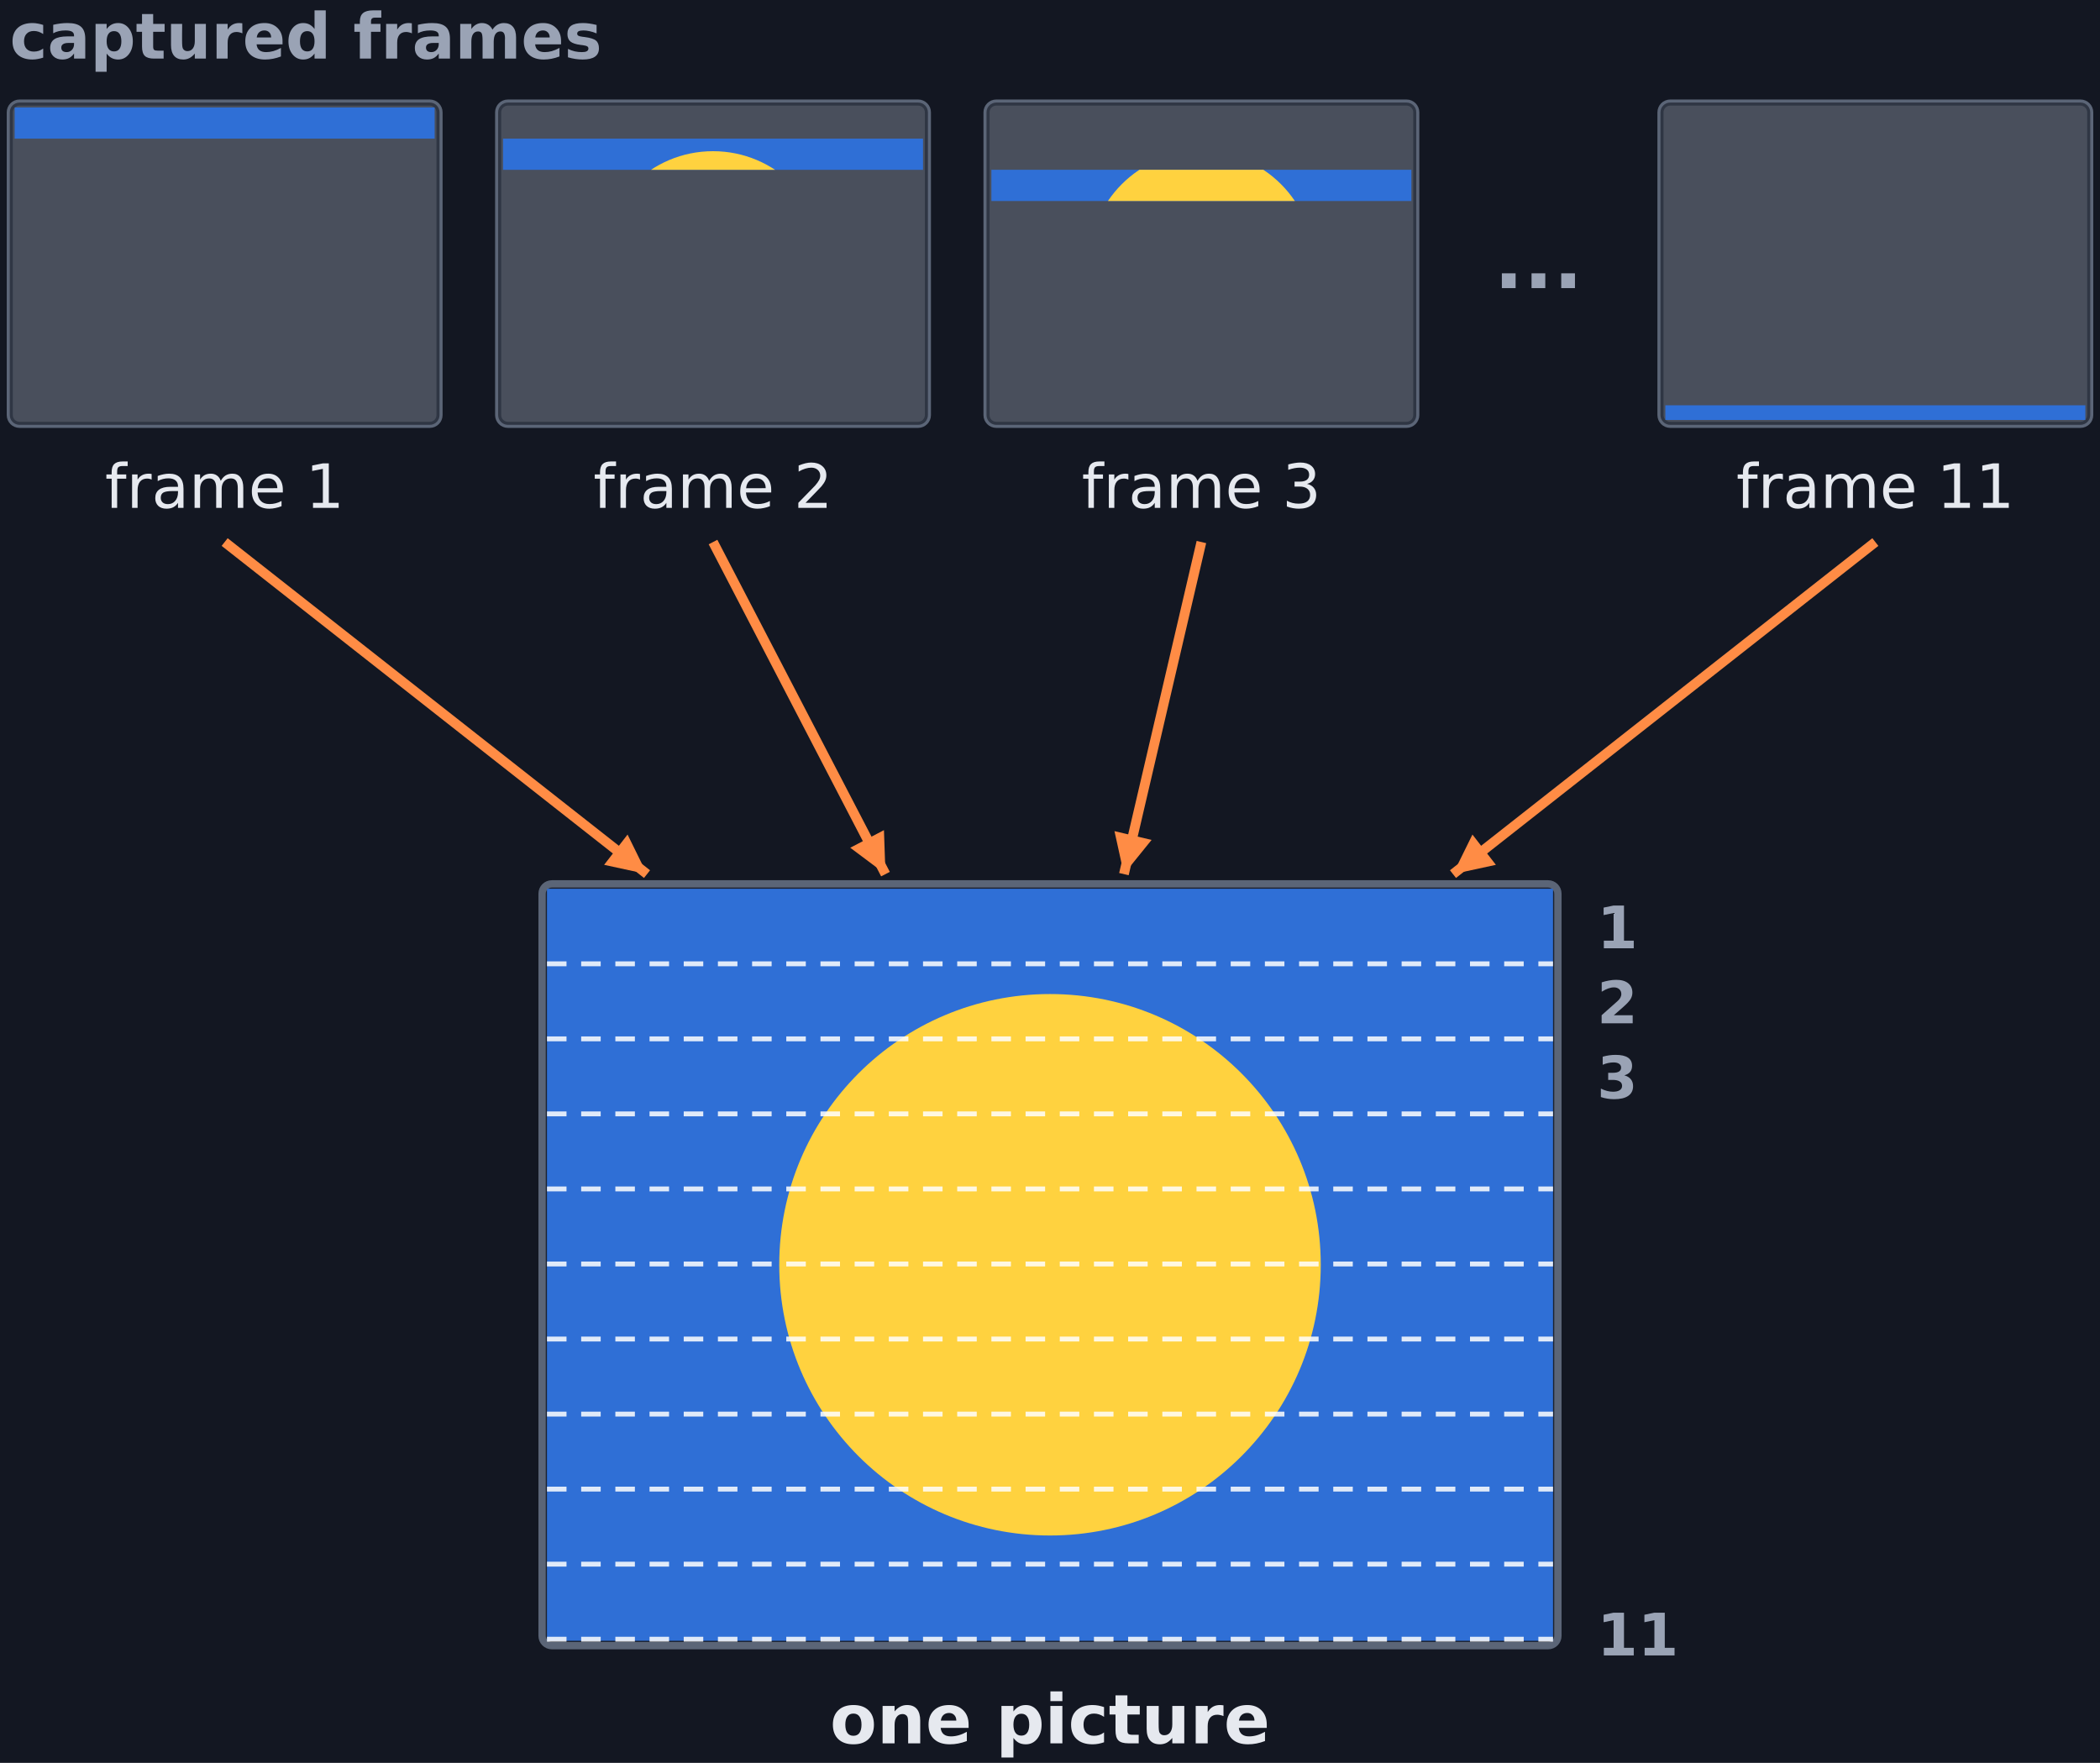
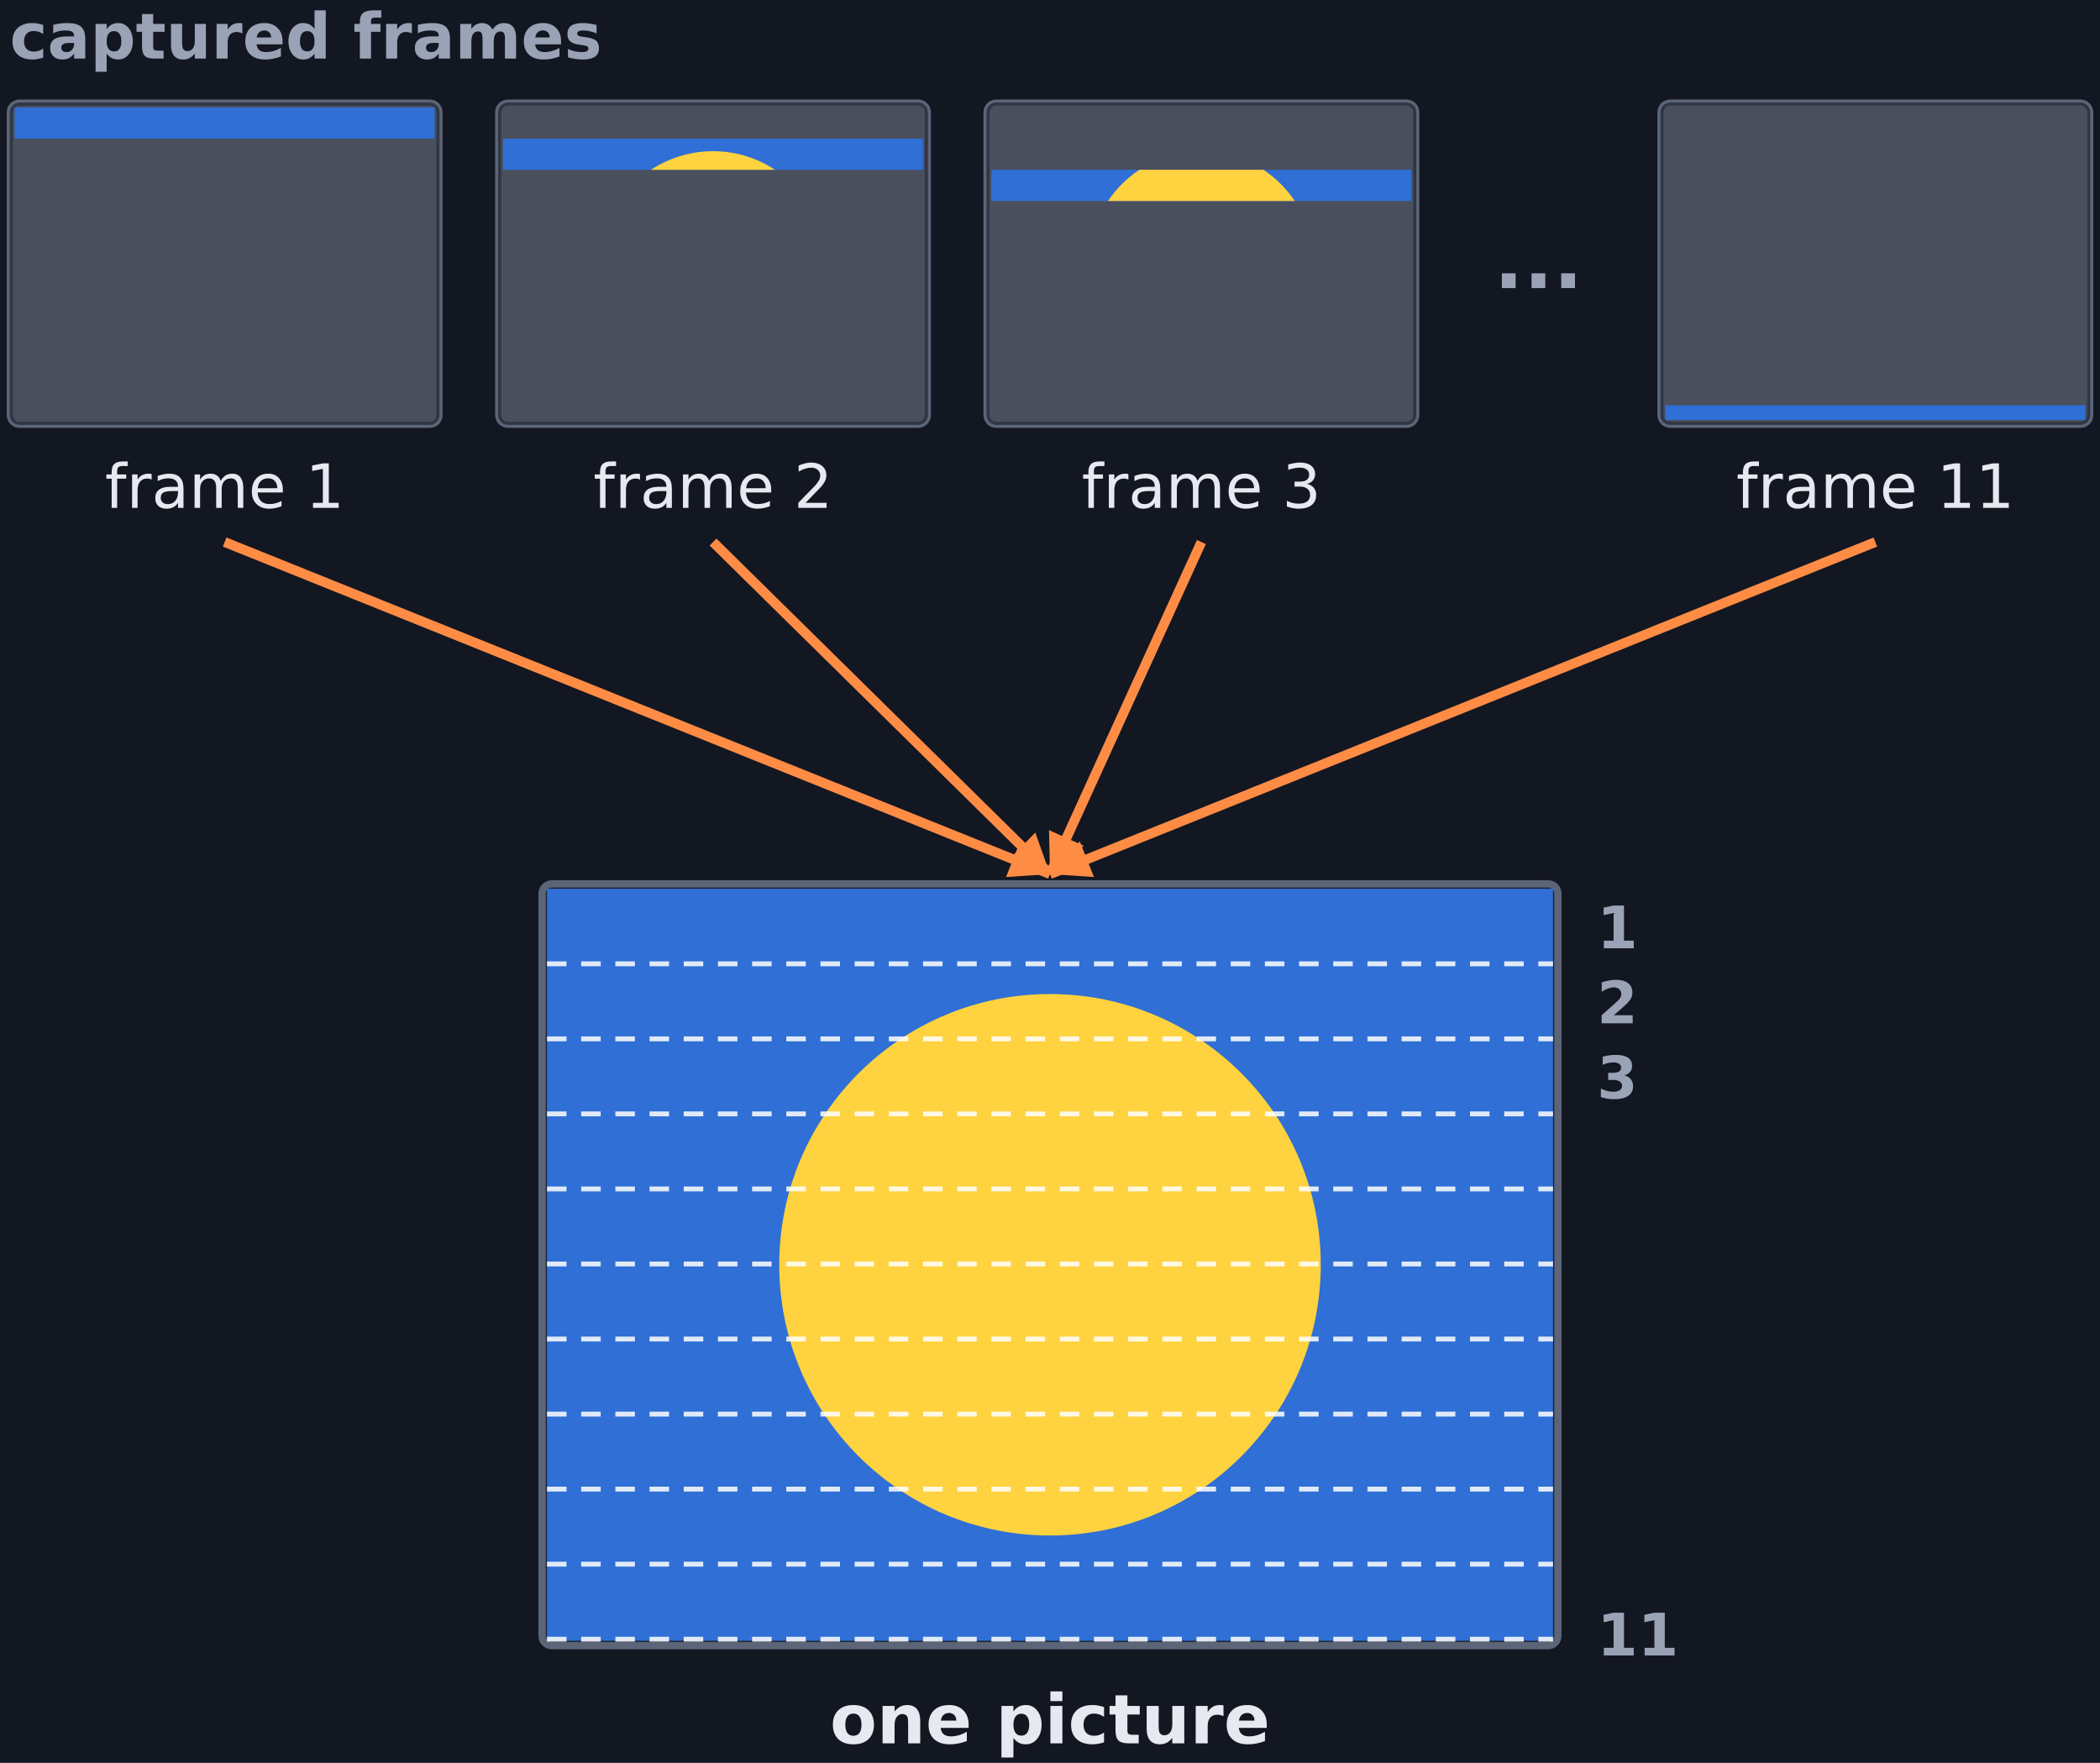
<svg xmlns="http://www.w3.org/2000/svg" width="430" height="361" viewBox="0 0 430 361">
  <rect width="430" height="361" fill="#131722" />
  <text x="2" y="12" font-size="13" fill="#9aa3b5" text-anchor="start" font-weight="bold" style="font-family:'DejaVu Sans',Verdana,Arial,sans-serif">captured frames</text>
  <rect x="2" y="21" width="88" height="66" rx="2" fill="#9aa3b5" stroke="#5b6577" stroke-width="1.25" />
  <rect x="2" y="21" width="88" height="66" rx="2" fill="#131722" opacity="0.6" />
  <clipPath id="f1">
    <rect x="3" y="22.00" width="86" height="6.39" />
  </clipPath>
  <g clip-path="url(#f1)">
    <rect x="3" y="22" width="86" height="64" fill="#2f6fd6" />
    <circle cx="46.00" cy="54.00" r="23.04" fill="#ffd23f" />
  </g>
  <text x="46.0" y="104" font-size="12.5" fill="#e6e9ef" text-anchor="middle" font-weight="normal" style="font-family:'DejaVu Sans',Verdana,Arial,sans-serif">frame 1</text>
-   <path d="M46.0 111 L132.484 179" fill="none" stroke="#ff8c45" stroke-width="2" />
-   <path d="M132.484 179 L123.7 177.1 L128.5 170.9 Z" fill="#ff8c45" />
+   <path d="M46.0 111 L215.0 179" fill="none" stroke="#ff8c45" stroke-width="2" />
+   <path d="M215.0 179 L206.0 179.6 L208.9 172.3 Z" fill="#ff8c45" />
  <rect x="102" y="21" width="88" height="66" rx="2" fill="#9aa3b5" stroke="#5b6577" stroke-width="1.25" />
  <rect x="102" y="21" width="88" height="66" rx="2" fill="#131722" opacity="0.6" />
  <clipPath id="f2">
    <rect x="103" y="28.39" width="86" height="6.39" />
  </clipPath>
  <g clip-path="url(#f2)">
    <rect x="103" y="22" width="86" height="64" fill="#2f6fd6" />
    <circle cx="146.00" cy="54.00" r="23.04" fill="#ffd23f" />
  </g>
  <text x="146.0" y="104" font-size="12.5" fill="#e6e9ef" text-anchor="middle" font-weight="normal" style="font-family:'DejaVu Sans',Verdana,Arial,sans-serif">frame 2</text>
-   <path d="M146.0 111 L181.31 179" fill="none" stroke="#ff8c45" stroke-width="2" />
-   <path d="M181.31 179 L174.1 173.6 L181.0 170.0 Z" fill="#ff8c45" />
+   <path d="M146.0 111 L215.0 179" fill="none" stroke="#ff8c45" stroke-width="2" />
+   <path d="M215.0 179 L206.5 176.1 L212.0 170.5 Z" fill="#ff8c45" />
  <rect x="202" y="21" width="88" height="66" rx="2" fill="#9aa3b5" stroke="#5b6577" stroke-width="1.25" />
  <rect x="202" y="21" width="88" height="66" rx="2" fill="#131722" opacity="0.6" />
  <clipPath id="f3">
    <rect x="203" y="34.77" width="86" height="6.39" />
  </clipPath>
  <g clip-path="url(#f3)">
    <rect x="203" y="22" width="86" height="64" fill="#2f6fd6" />
    <circle cx="246.00" cy="54.00" r="23.04" fill="#ffd23f" />
  </g>
  <text x="246.0" y="104" font-size="12.5" fill="#e6e9ef" text-anchor="middle" font-weight="normal" style="font-family:'DejaVu Sans',Verdana,Arial,sans-serif">frame 3</text>
-   <path d="M246.0 111 L230.136 179" fill="none" stroke="#ff8c45" stroke-width="2" />
-   <path d="M230.136 179 L228.2 170.2 L235.8 172.0 Z" fill="#ff8c45" />
+   <path d="M246.0 111 L215.0 179" fill="none" stroke="#ff8c45" stroke-width="2" />
+   <path d="M215.0 179 L214.8 170.0 L221.9 173.2 Z" fill="#ff8c45" />
  <text x="315.0" y="59.0" font-size="16" fill="#9aa3b5" text-anchor="middle" font-weight="bold" style="font-family:'DejaVu Sans',Verdana,Arial,sans-serif">...</text>
  <rect x="340" y="21" width="88" height="66" rx="2" fill="#9aa3b5" stroke="#5b6577" stroke-width="1.25" />
  <rect x="340" y="21" width="88" height="66" rx="2" fill="#131722" opacity="0.6" />
  <clipPath id="f11">
    <rect x="341" y="83.00" width="86" height="3.00" />
  </clipPath>
  <g clip-path="url(#f11)">
    <rect x="341" y="22" width="86" height="64" fill="#2f6fd6" />
    <circle cx="384.00" cy="54.00" r="23.04" fill="#ffd23f" />
  </g>
  <text x="384.0" y="104" font-size="12.5" fill="#e6e9ef" text-anchor="middle" font-weight="normal" style="font-family:'DejaVu Sans',Verdana,Arial,sans-serif">frame 11</text>
-   <path d="M384.0 111 L297.516 179" fill="none" stroke="#ff8c45" stroke-width="2" />
-   <path d="M297.516 179 L301.5 170.9 L306.3 177.1 Z" fill="#ff8c45" />
+   <path d="M384.0 111 L215.0 179" fill="none" stroke="#ff8c45" stroke-width="2" />
+   <path d="M215.0 179 L221.1 172.3 L224.0 179.6 Z" fill="#ff8c45" />
  <rect x="111.0" y="181" width="208" height="156" rx="2" fill="#1c2230" stroke="#5b6577" stroke-width="1.5" />
  <clipPath id="all">
    <rect x="112.0" y="182.00" width="206" height="154.00" />
  </clipPath>
  <g clip-path="url(#all)">
    <rect x="112.0" y="182" width="206" height="154" fill="#2f6fd6" />
    <circle cx="215.00" cy="259.00" r="55.44" fill="#ffd23f" />
  </g>
  <line x1="112.0" y1="197.37" x2="318.0" y2="197.37" stroke="#ffffff" stroke-width="1" stroke-dasharray="4 3" opacity="0.85" />
  <line x1="112.0" y1="212.74" x2="318.0" y2="212.74" stroke="#ffffff" stroke-width="1" stroke-dasharray="4 3" opacity="0.85" />
  <line x1="112.0" y1="228.10" x2="318.0" y2="228.10" stroke="#ffffff" stroke-width="1" stroke-dasharray="4 3" opacity="0.85" />
  <line x1="112.0" y1="243.47" x2="318.0" y2="243.47" stroke="#ffffff" stroke-width="1" stroke-dasharray="4 3" opacity="0.85" />
  <line x1="112.0" y1="258.84" x2="318.0" y2="258.84" stroke="#ffffff" stroke-width="1" stroke-dasharray="4 3" opacity="0.85" />
  <line x1="112.0" y1="274.21" x2="318.0" y2="274.21" stroke="#ffffff" stroke-width="1" stroke-dasharray="4 3" opacity="0.85" />
  <line x1="112.0" y1="289.58" x2="318.0" y2="289.58" stroke="#ffffff" stroke-width="1" stroke-dasharray="4 3" opacity="0.85" />
  <line x1="112.0" y1="304.94" x2="318.0" y2="304.94" stroke="#ffffff" stroke-width="1" stroke-dasharray="4 3" opacity="0.85" />
  <line x1="112.0" y1="320.31" x2="318.0" y2="320.31" stroke="#ffffff" stroke-width="1" stroke-dasharray="4 3" opacity="0.85" />
  <line x1="112.0" y1="335.68" x2="318.0" y2="335.68" stroke="#ffffff" stroke-width="1" stroke-dasharray="4 3" opacity="0.85" />
  <text x="327.0" y="194.184" font-size="12" fill="#9aa3b5" text-anchor="start" font-weight="bold" style="font-family:'DejaVu Sans',Verdana,Arial,sans-serif">1</text>
  <text x="327.0" y="209.552" font-size="12" fill="#9aa3b5" text-anchor="start" font-weight="bold" style="font-family:'DejaVu Sans',Verdana,Arial,sans-serif">2</text>
  <text x="327.0" y="224.92" font-size="12" fill="#9aa3b5" text-anchor="start" font-weight="bold" style="font-family:'DejaVu Sans',Verdana,Arial,sans-serif">3</text>
  <text x="327.0" y="339" font-size="12" fill="#9aa3b5" text-anchor="start" font-weight="bold" style="font-family:'DejaVu Sans',Verdana,Arial,sans-serif">11</text>
  <text x="215.0" y="357" font-size="14" fill="#e6e9ef" text-anchor="middle" font-weight="bold" style="font-family:'DejaVu Sans',Verdana,Arial,sans-serif">one picture</text>
</svg>
